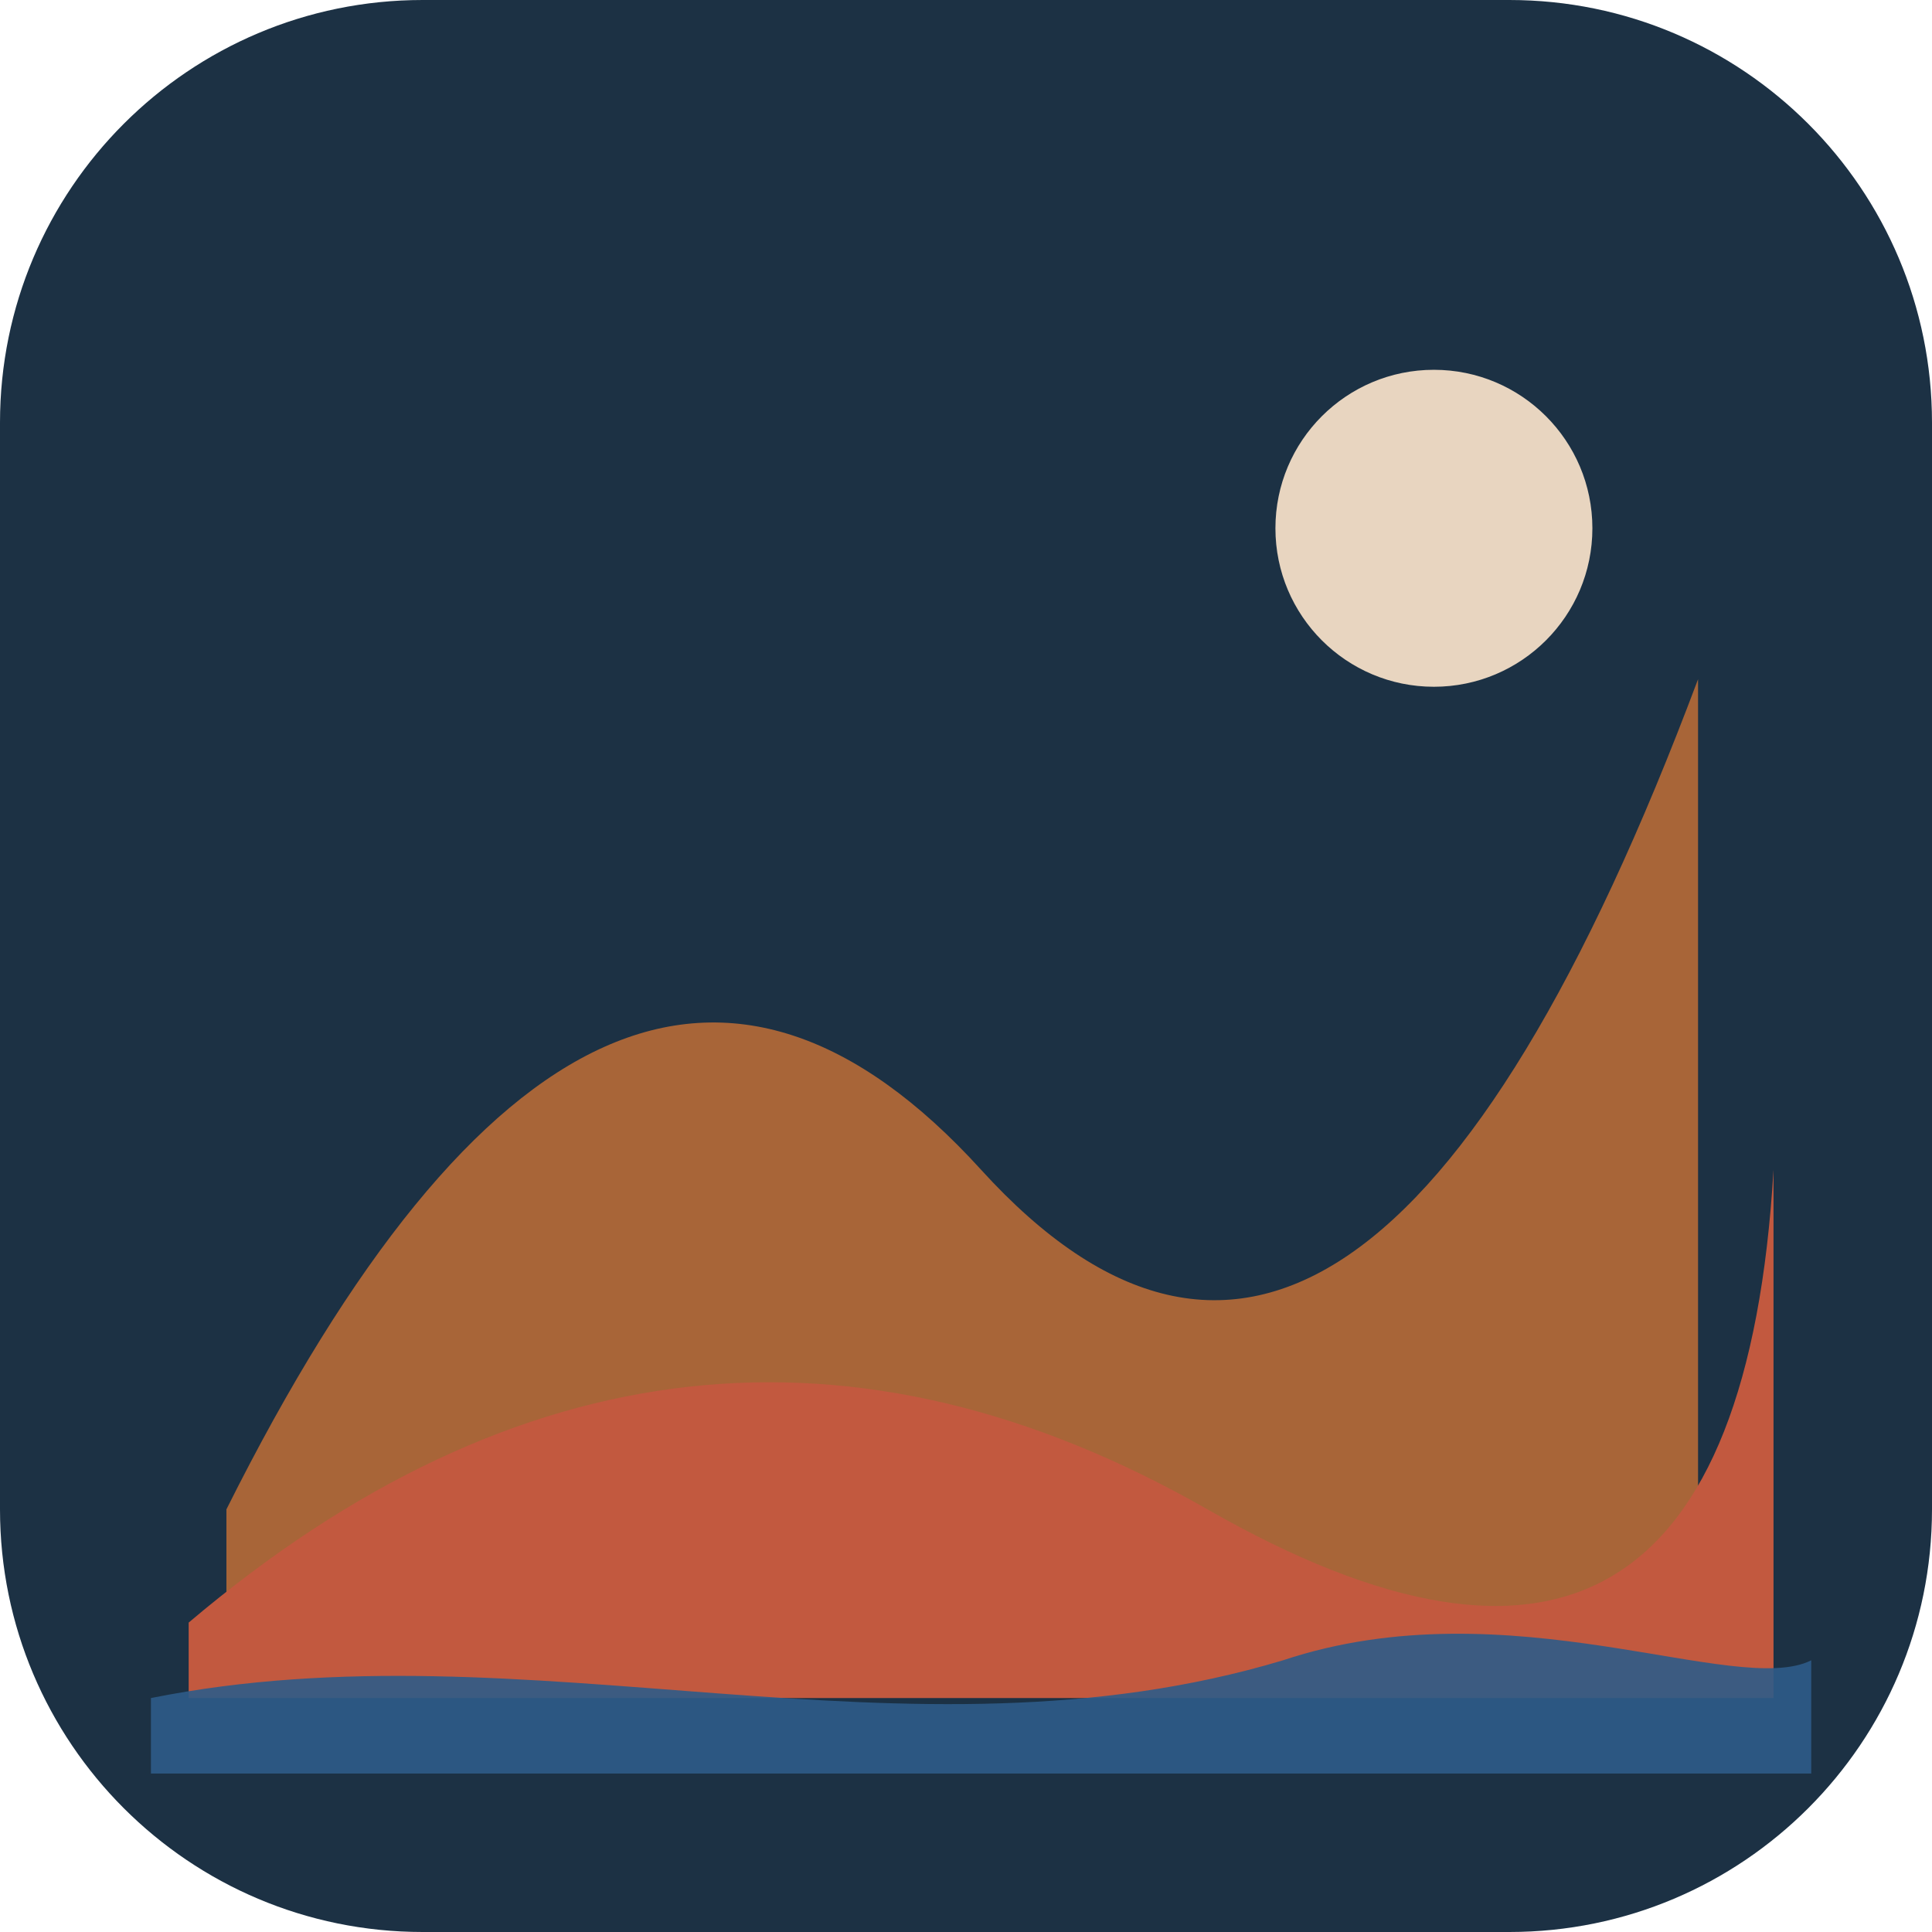
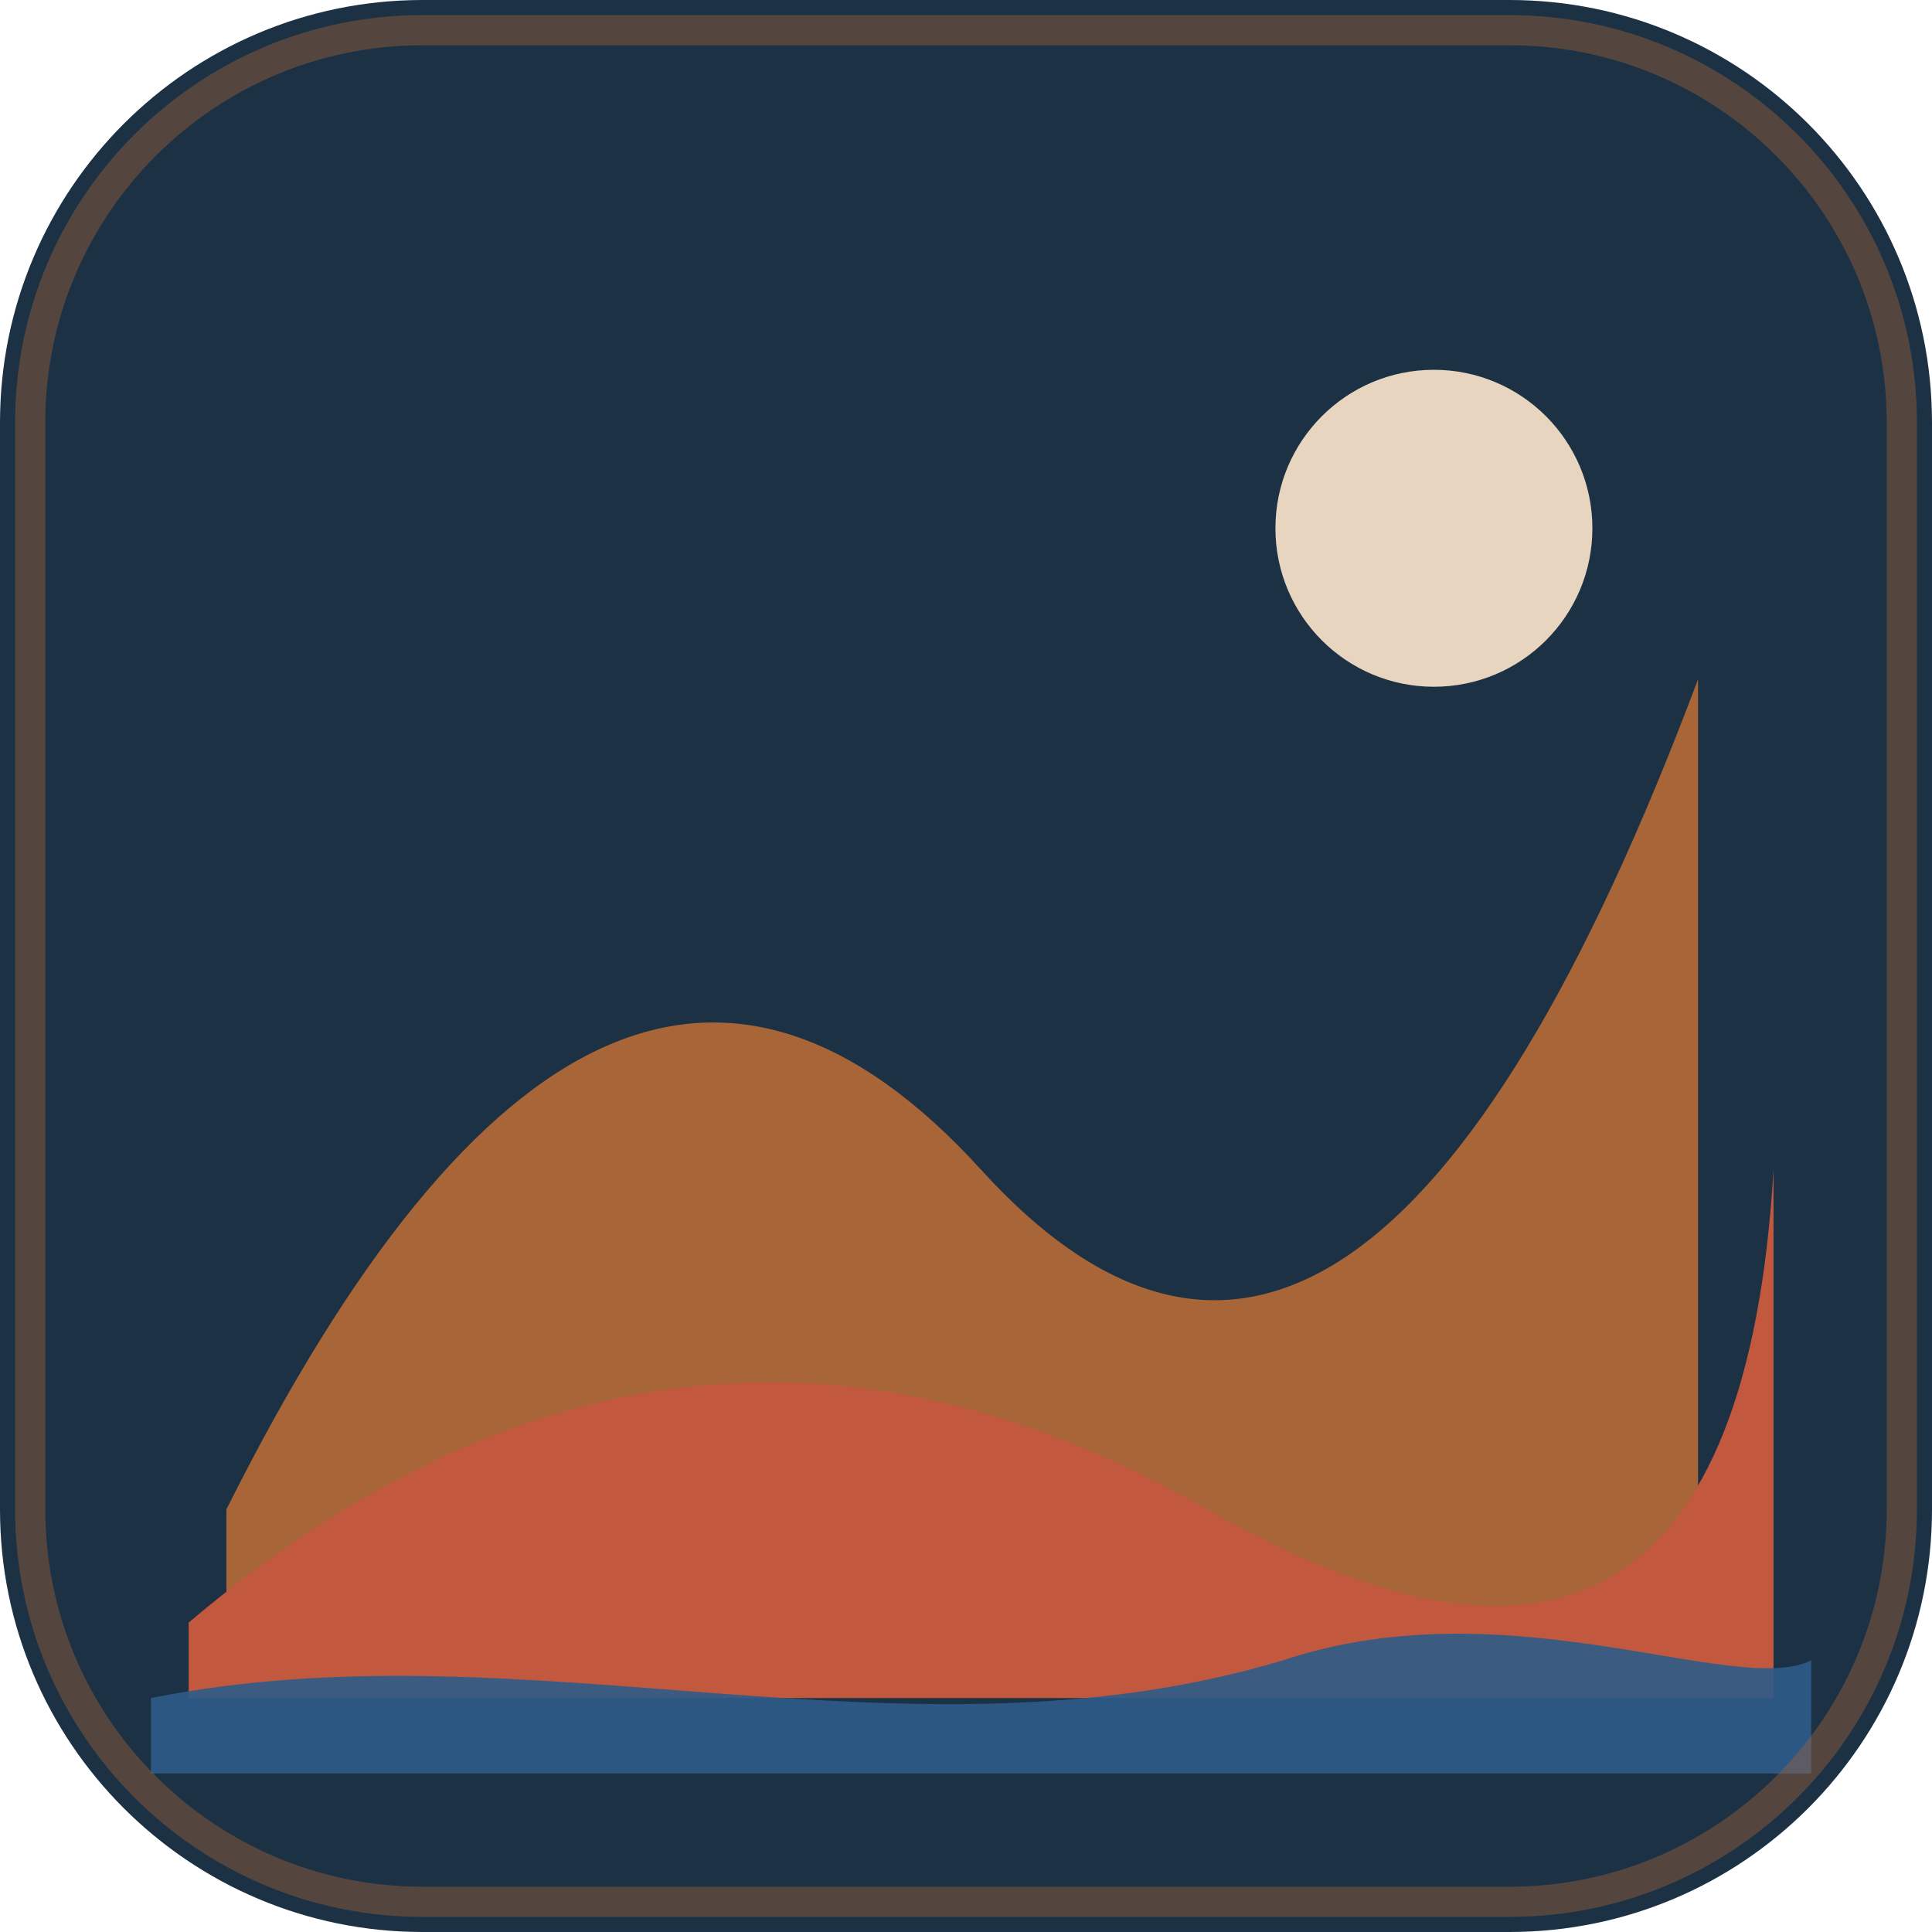
<svg xmlns="http://www.w3.org/2000/svg" viewBox="0 0 512 512" width="512" height="512">
  <rect width="512" height="512" rx="112" fill="#1C3144" />
  <path d="M60 400 Q 160 200, 260 310 T 450 180 L 450 430 L 60 430 Z" fill="#A86538" />
  <path d="M50 430 Q 180 320, 320 400 T 470 310 L 470 450 L 50 450 Z" fill="#C2593F" />
  <circle cx="380" cy="140" r="42" fill="#E8D5C0" />
  <path d="M40 450 C 140 430, 240 470, 340 440 C 400 420, 460 450, 480 440 L 480 470 L 40 470 Z" fill="#2E5B88" opacity="0.9" />
+   <rect x="8" y="8" width="496" height="496" rx="104" fill="none" stroke="#A86538" stroke-width="8" opacity="0.4" />
</svg>
